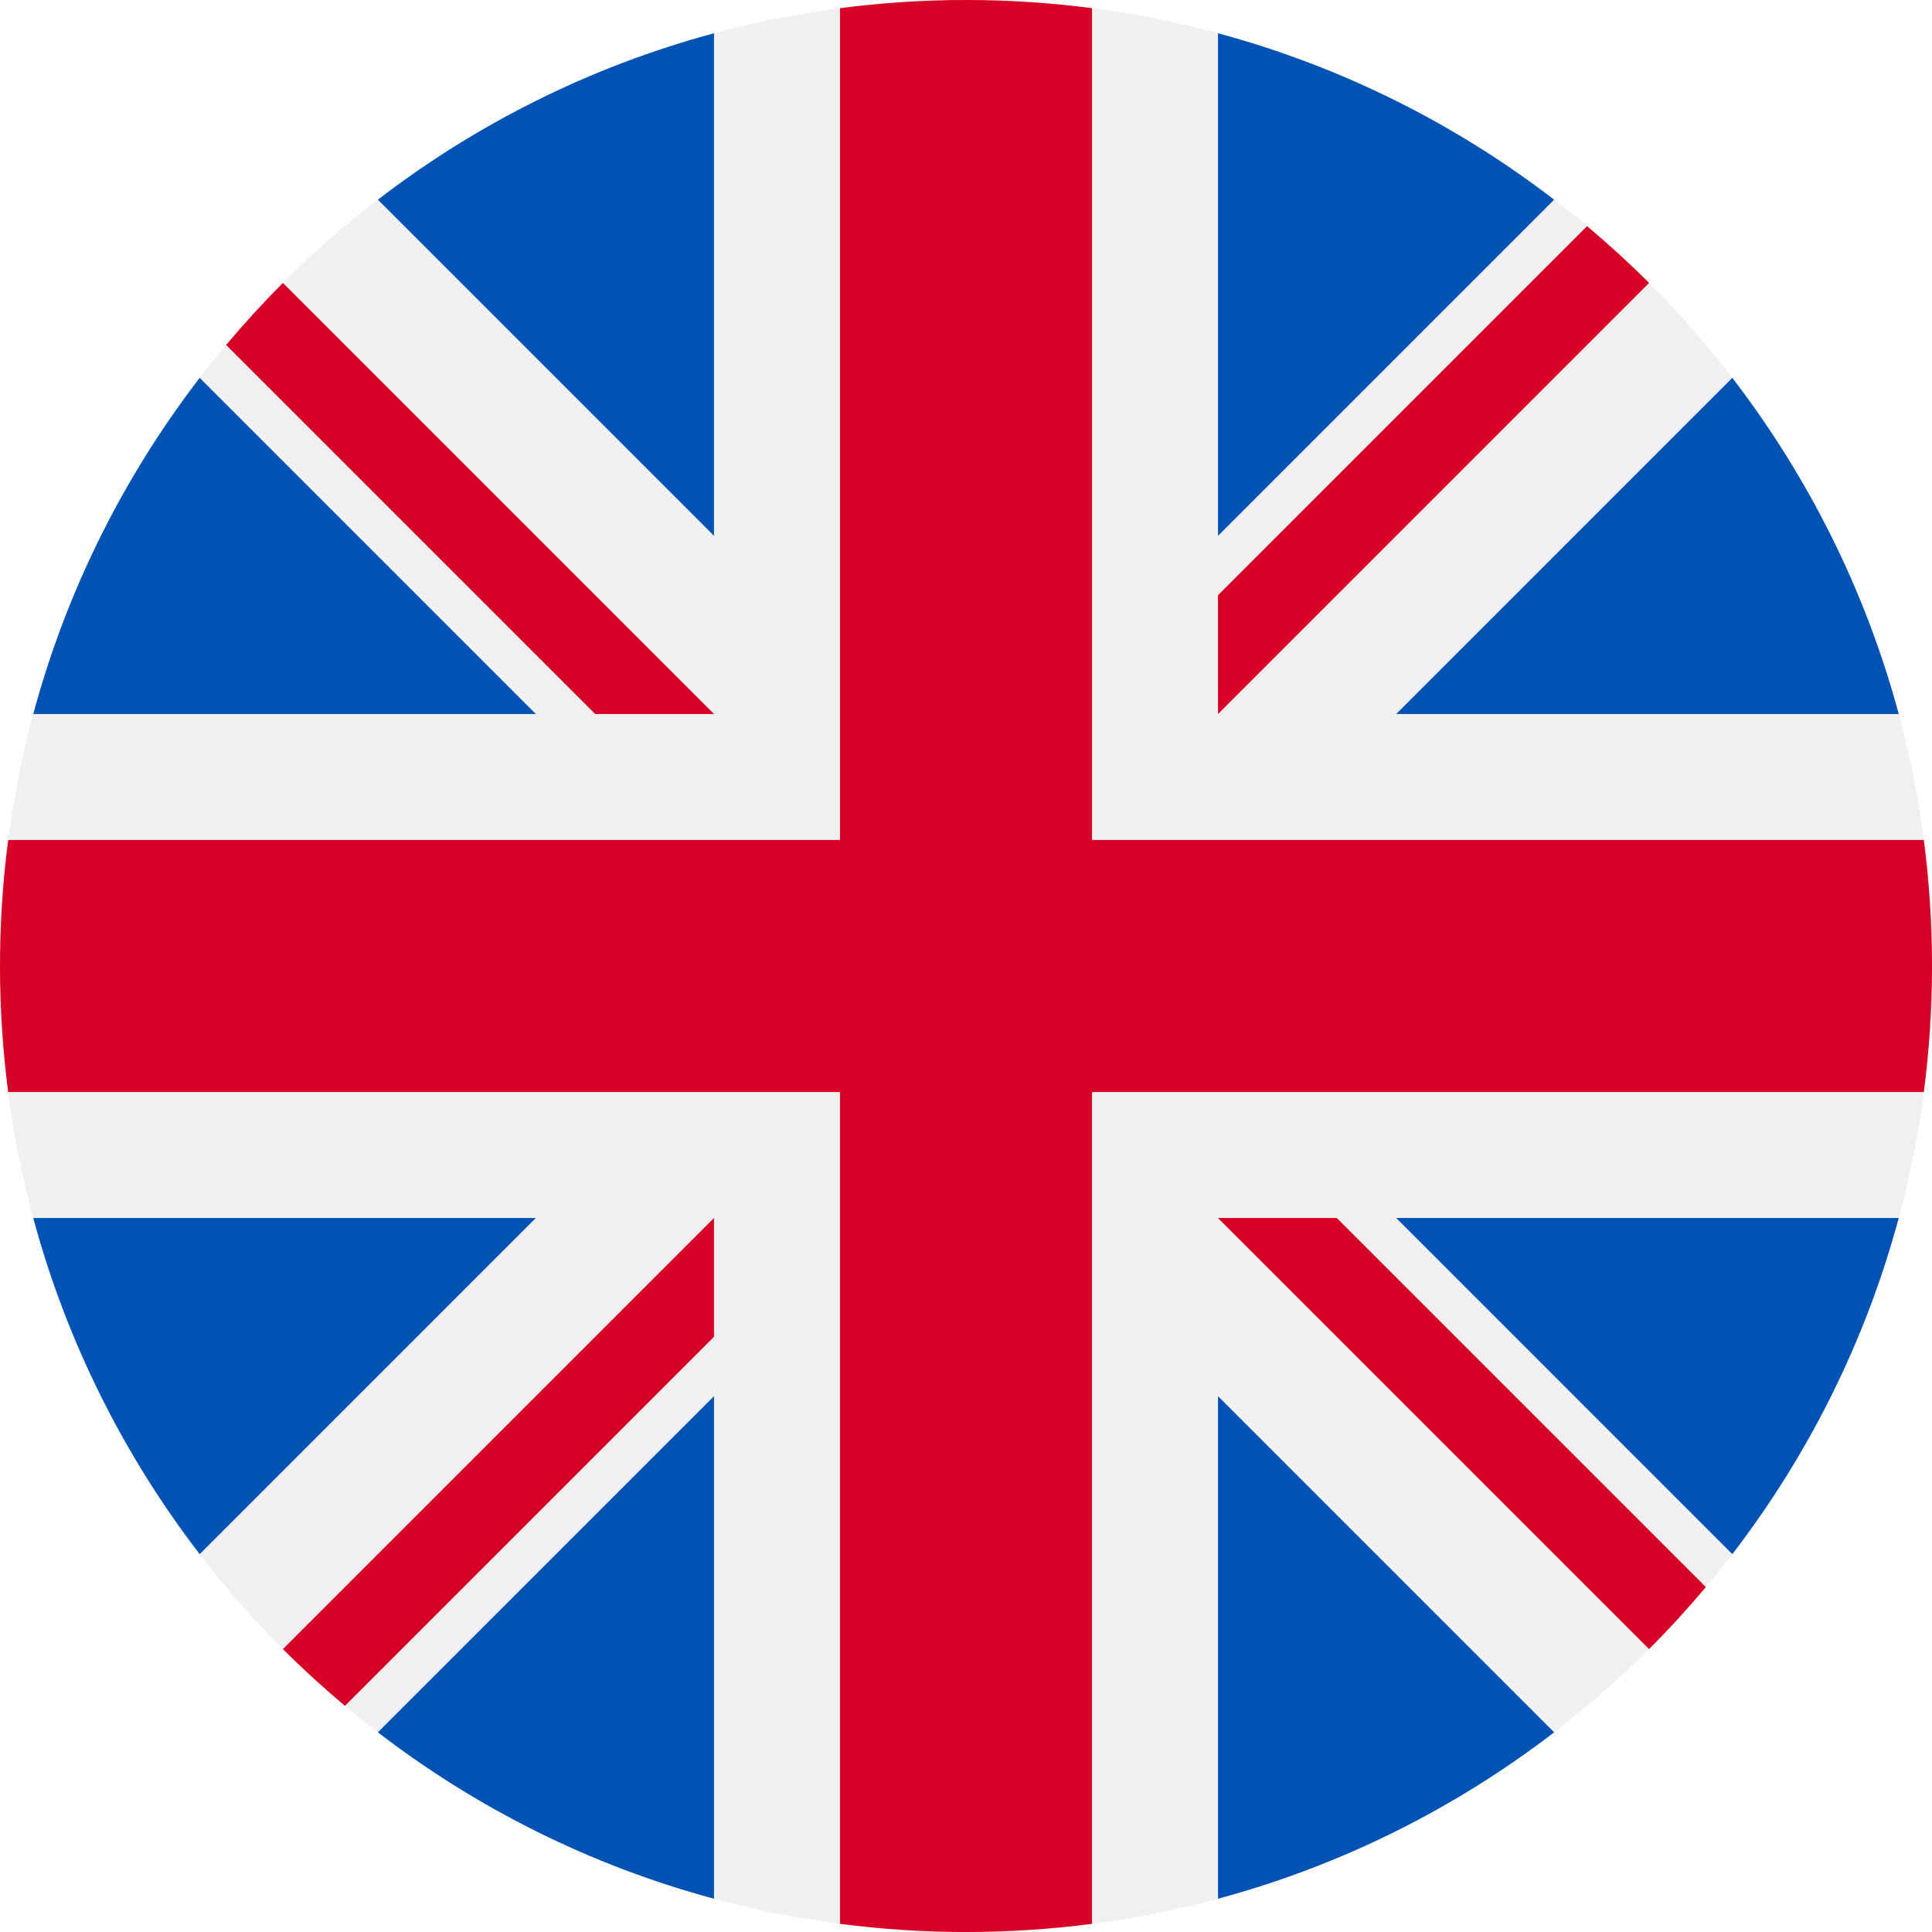
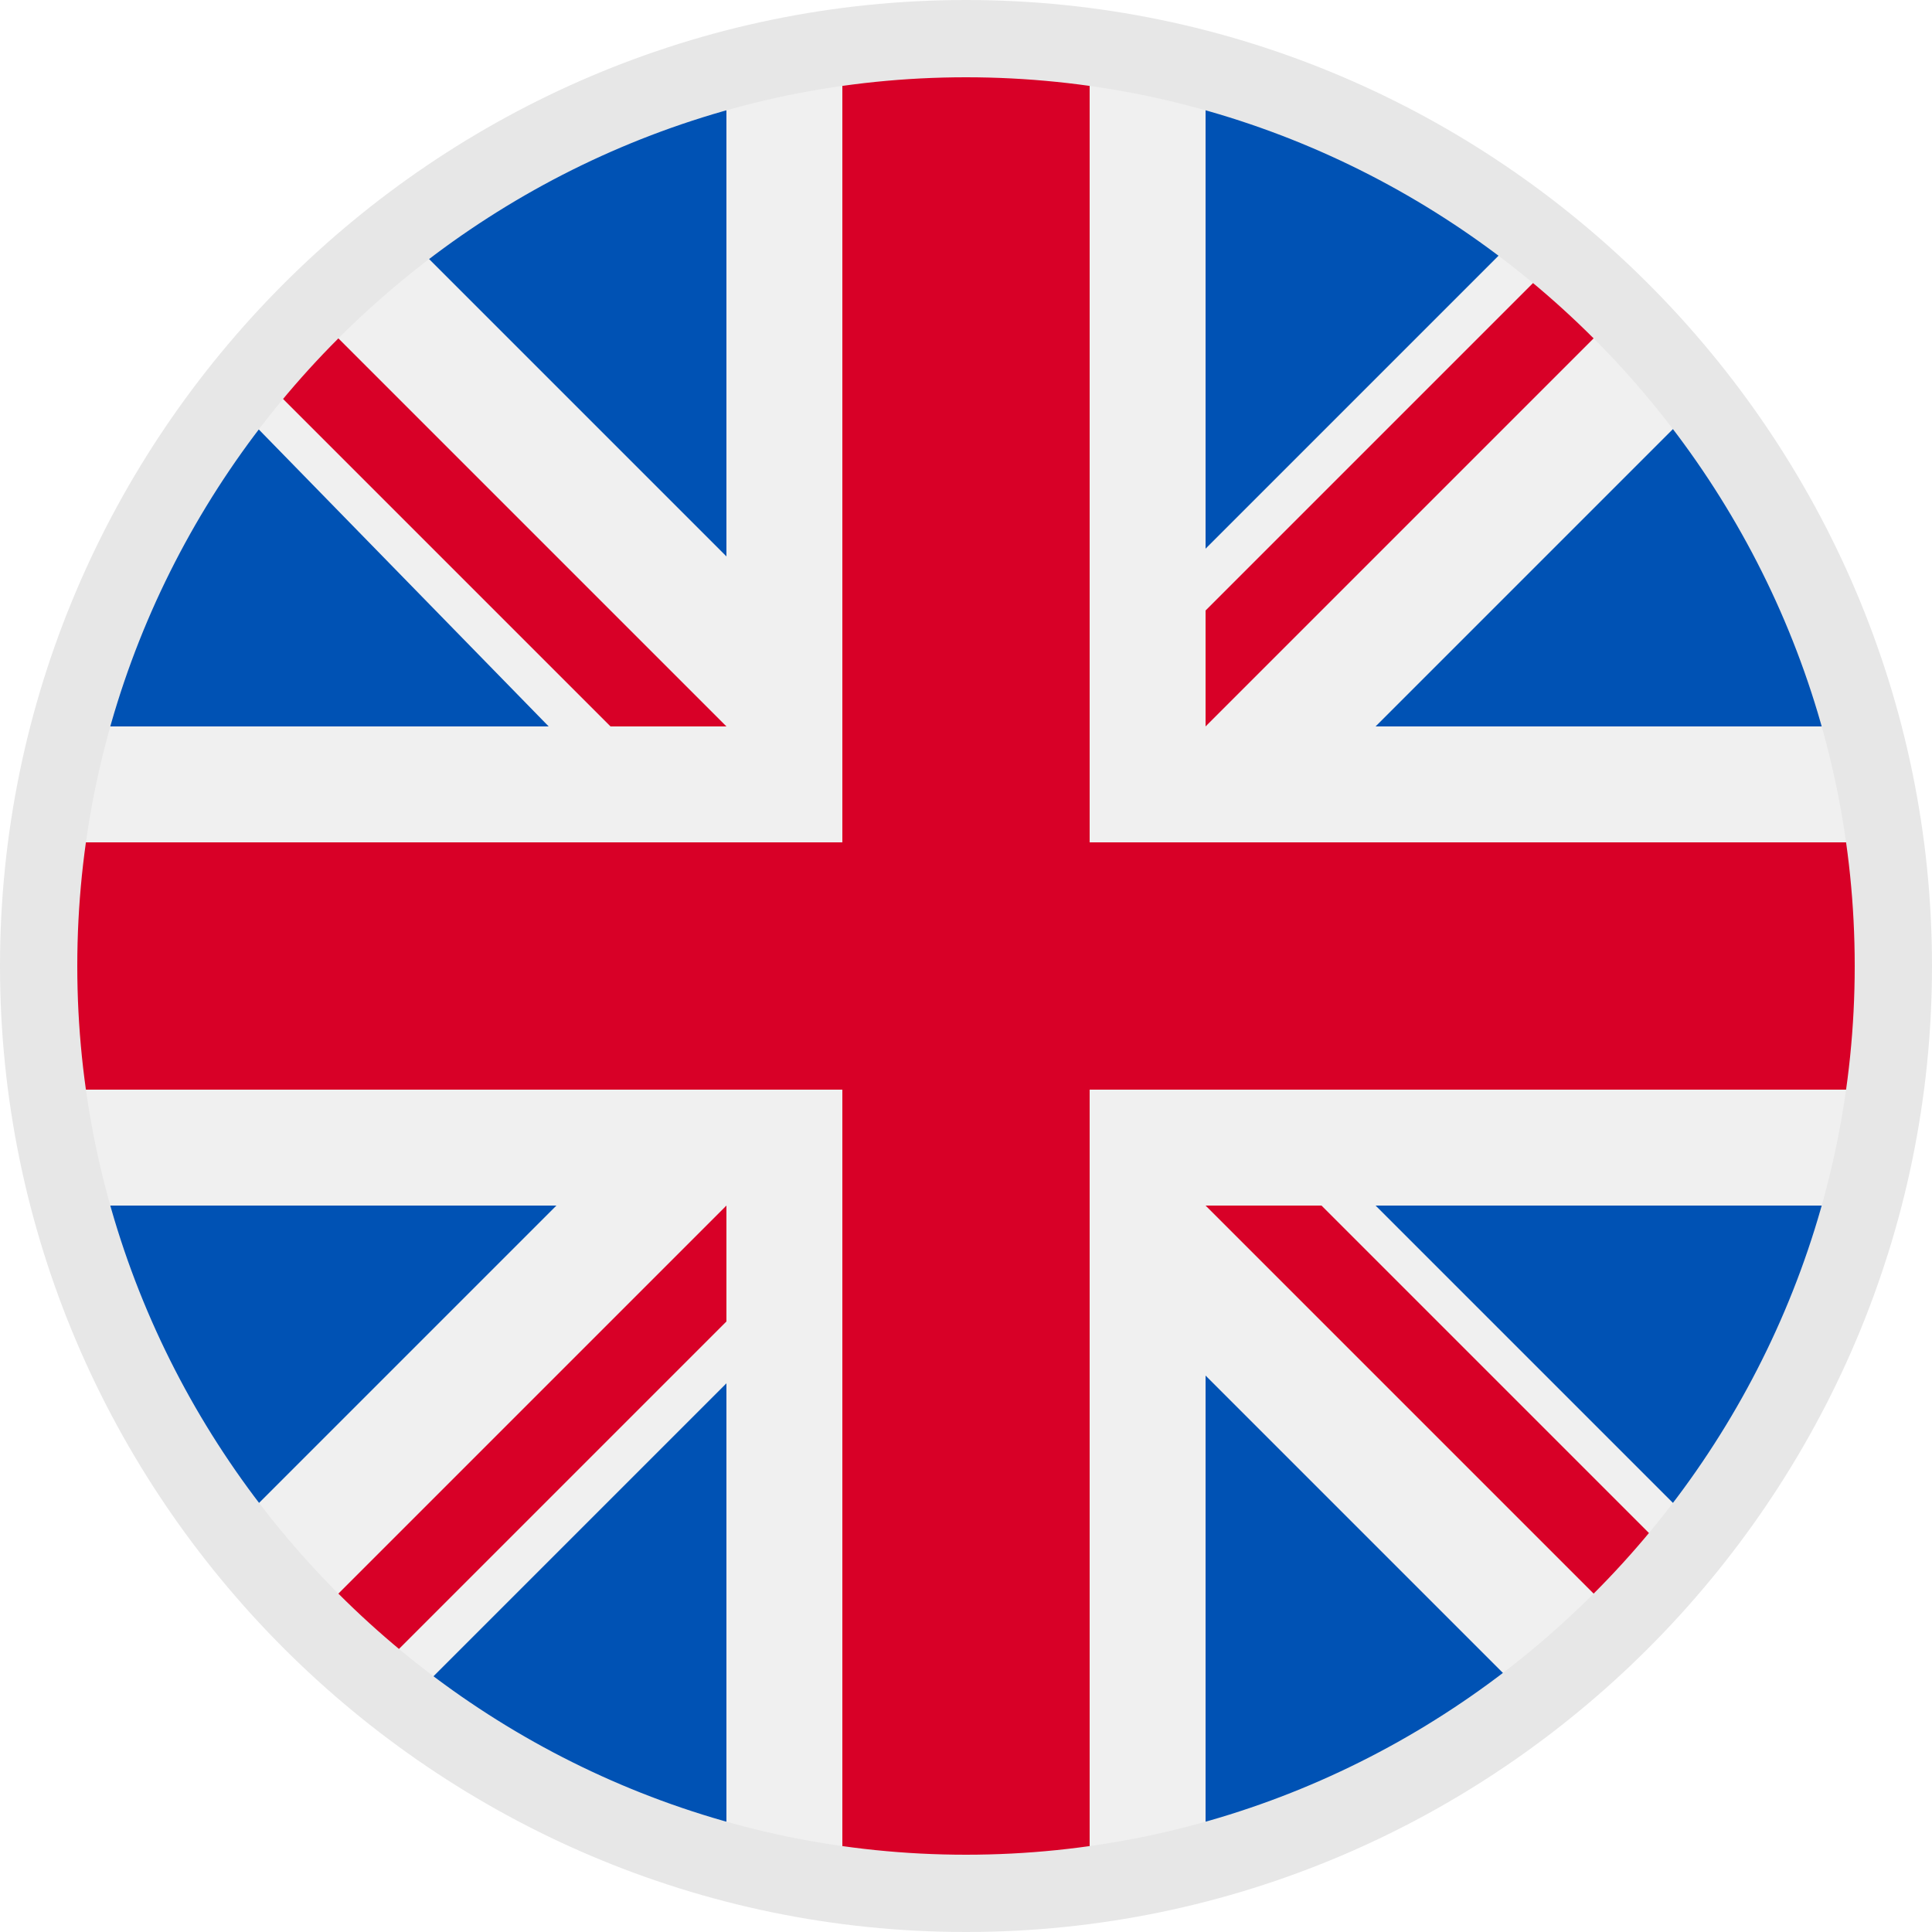
- <svg xmlns="http://www.w3.org/2000/svg" version="1.1" id="Layer_1" x="0px" y="0px" viewBox="0 0 512 512" width="24" height="24" style="enable-background:new 0 0 512 512;" xml:space="preserve">
-   <circle style="fill:#F0F0F0;" cx="256" cy="256" r="256" />
-   <path style="fill:#0052B4;" d="M52.92,100.142c-20.109,26.163-35.272,56.318-44.101,89.077h133.178L52.92,100.142z" />
-   <path style="fill:#0052B4;" d="M503.181,189.219c-8.829-32.758-23.993-62.913-44.101-89.076l-89.075,89.076H503.181z" />
-   <path style="fill:#0052B4;" d="M8.819,322.784c8.83,32.758,23.993,62.913,44.101,89.075l89.074-89.075L8.819,322.784L8.819,322.784   z" />
-   <path style="fill:#0052B4;" d="M411.858,52.921c-26.163-20.109-56.317-35.272-89.076-44.102v133.177L411.858,52.921z" />
-   <path style="fill:#0052B4;" d="M100.142,459.079c26.163,20.109,56.318,35.272,89.076,44.102V370.005L100.142,459.079z" />
-   <path style="fill:#0052B4;" d="M189.217,8.819c-32.758,8.83-62.913,23.993-89.075,44.101l89.075,89.075V8.819z" />
-   <path style="fill:#0052B4;" d="M322.783,503.181c32.758-8.83,62.913-23.993,89.075-44.101l-89.075-89.075V503.181z" />
-   <path style="fill:#0052B4;" d="M370.005,322.784l89.075,89.076c20.108-26.162,35.272-56.318,44.101-89.076H370.005z" />
-   <path style="fill:#D80027;" d="M509.833,222.609h-220.44h-0.001V2.167C278.461,0.744,267.317,0,256,0   c-11.319,0-22.461,0.744-33.391,2.167v220.44v0.001H2.167C0.744,233.539,0,244.683,0,256c0,11.319,0.744,22.461,2.167,33.391   h220.44h0.001v220.442C233.539,511.256,244.681,512,256,512c11.317,0,22.461-0.743,33.391-2.167v-220.44v-0.001h220.442   C511.256,278.461,512,267.319,512,256C512,244.683,511.256,233.539,509.833,222.609z" />
-   <path style="fill:#D80027;" d="M322.783,322.784L322.783,322.784L437.019,437.02c5.254-5.252,10.266-10.743,15.048-16.435   l-97.802-97.802h-31.482V322.784z" />
-   <path style="fill:#D80027;" d="M189.217,322.784h-0.002L74.98,437.019c5.252,5.254,10.743,10.266,16.435,15.048l97.802-97.804   V322.784z" />
-   <path style="fill:#D80027;" d="M189.217,189.219v-0.002L74.981,74.98c-5.254,5.252-10.266,10.743-15.048,16.435l97.803,97.803   H189.217z" />
-   <path style="fill:#D80027;" d="M322.783,189.219L322.783,189.219L437.02,74.981c-5.252-5.254-10.743-10.266-16.435-15.047   l-97.802,97.803V189.219z" />
+ <svg xmlns="http://www.w3.org/2000/svg" id="ena" data-name="Layer 1" width="25" height="25" viewBox="0 0 25 25">
+   <defs>
+     <style>
+       .en-b {
+         fill: #f0f0f0;
+       }
+ 
+       .en-b, .en-c, .en-d {
+         stroke-width: 0px;
+       }
+ 
+       .en-e {
+         fill: none;
+         stroke: #e7e7e7;
+       }
+ 
+       .en-c {
+         fill: #0052b4;
+       }
+ 
+       .en-d {
+         fill: #d80027;
+       }
+     </style>
+   </defs>
+   <circle class="en-b" cx="12.5" cy="12.5" r="12" />
+   <path class="en-c" d="m3,5.2c-.9,1.2-1.7,2.6-2.1,4.2h6.2L3,5.2Z" />
+   <path class="en-c" d="m24.1,9.4c-.4-1.5-1.1-2.9-2.1-4.2l-4.2,4.2h6.2Z" />
+   <path class="en-c" d="m.9,15.6c.4,1.5,1.1,2.9,2.1,4.2l4.2-4.2H.9Z" />
+   <path class="en-c" d="m19.8,3c-1.2-.9-2.6-1.7-4.2-2.1v6.2l4.2-4.2Z" />
+   <path class="en-c" d="m5.2,22c1.2.9,2.6,1.7,4.2,2.1v-6.2l-4.2,4.2Z" />
+   <path class="en-c" d="m9.4.9c-1.5.4-2.9,1.1-4.2,2.1l4.2,4.2V.9Z" />
+   <path class="en-c" d="m15.6,24.1c1.5-.4,2.9-1.1,4.2-2.1l-4.2-4.2s0,6.2,0,6.2Z" />
+   <path class="en-c" d="m17.8,15.6l4.2,4.2c.9-1.2,1.7-2.6,2.1-4.2h-6.2Z" />
+   <path class="en-d" d="m24.4,10.9h-10.3V.6c-.5,0-1-.1-1.6-.1s-1.1,0-1.6.1v10.3h0s-10.3,0-10.3,0c0,.5-.1,1-.1,1.6s0,1.1.1,1.6h10.3v10.3c.5,0,1,.1,1.6.1s1.1,0,1.6-.1v-10.3h0s10.3,0,10.3,0c0-.5.1-1,.1-1.6s0-1.1-.1-1.6Z" />
+   <path class="en-d" d="m15.6,15.6h0l5.4,5.4c.2-.2.5-.5.7-.8l-4.6-4.6h-1.5s0,0,0,0Z" />
+   <path class="en-d" d="m9.4,15.6h0l-5.4,5.4c.2.2.5.5.8.7l4.6-4.6s0-1.5,0-1.5Z" />
+   <path class="en-d" d="m9.4,9.4h0s-5.4-5.4-5.4-5.4c-.2.2-.5.5-.7.8l4.6,4.6h1.5Z" />
+   <path class="en-d" d="m15.6,9.4h0l5.4-5.4c-.2-.2-.5-.5-.8-.7l-4.6,4.6v1.5Z" />
+   <path class="en-e" d="m24.5,12.5c0,6.6-5.4,12-12,12S.5,19.1.5,12.5,5.9.5,12.5.5s12,5.4,12,12Z" />
</svg>
